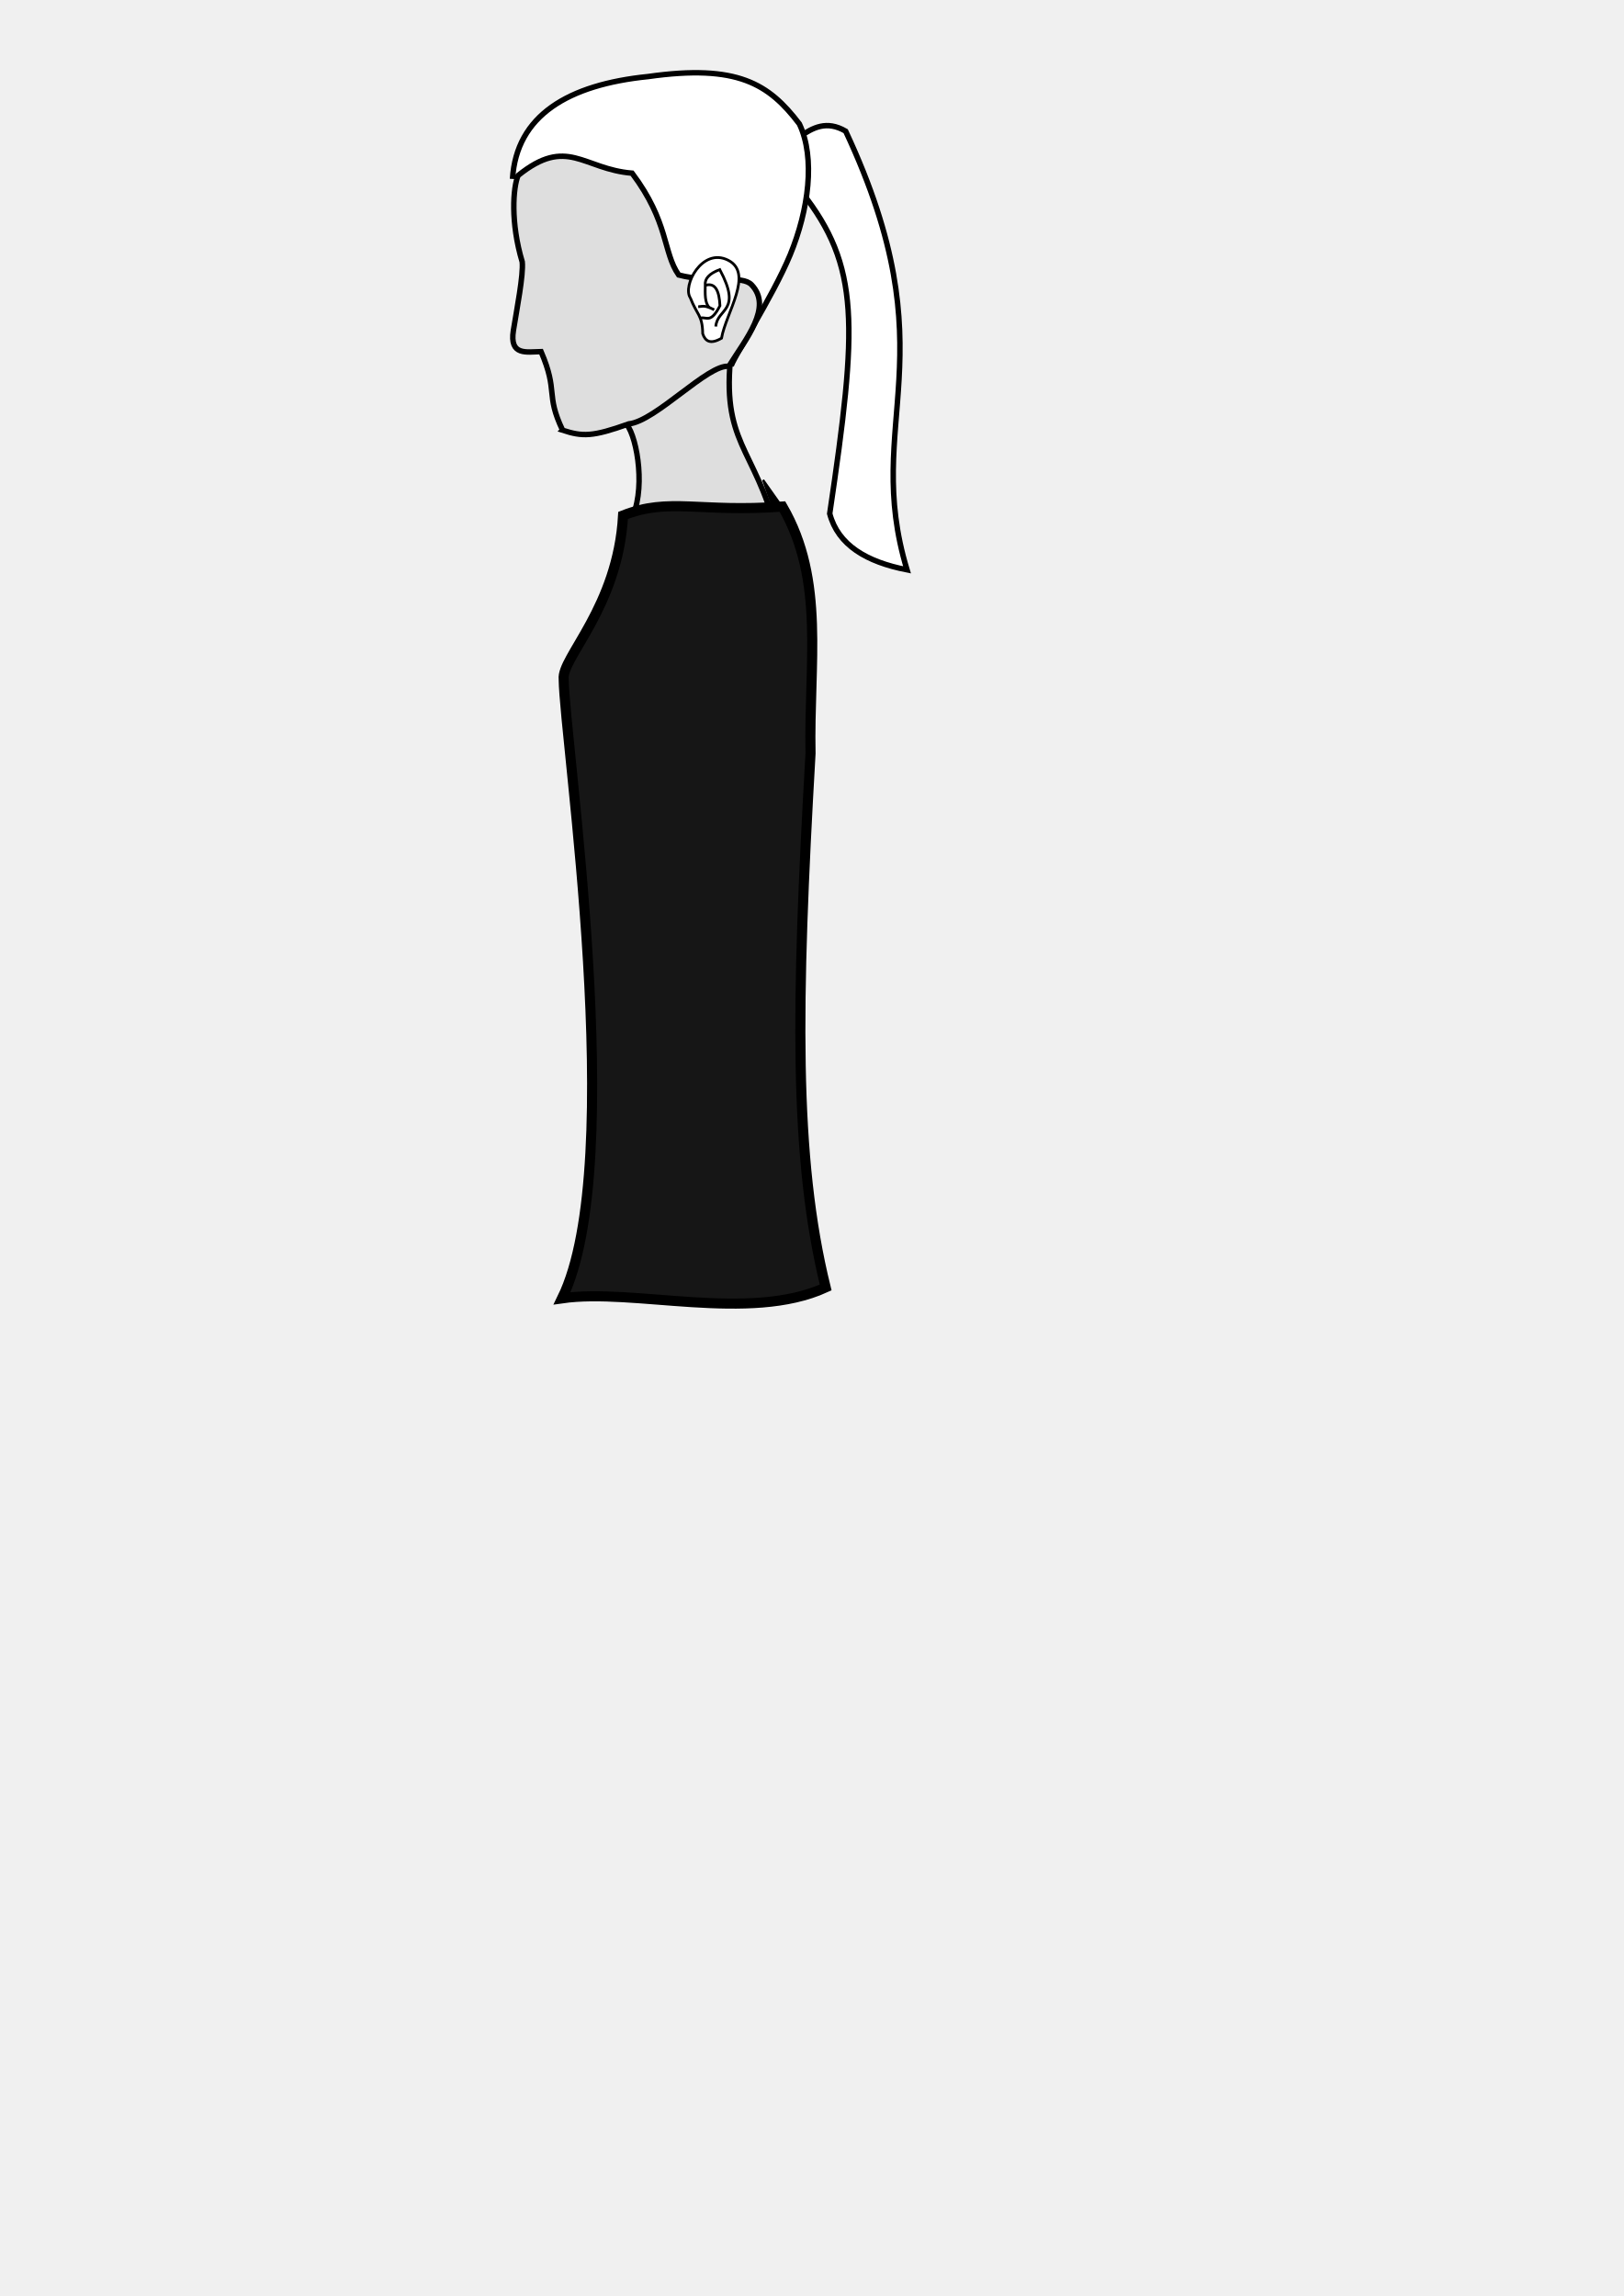
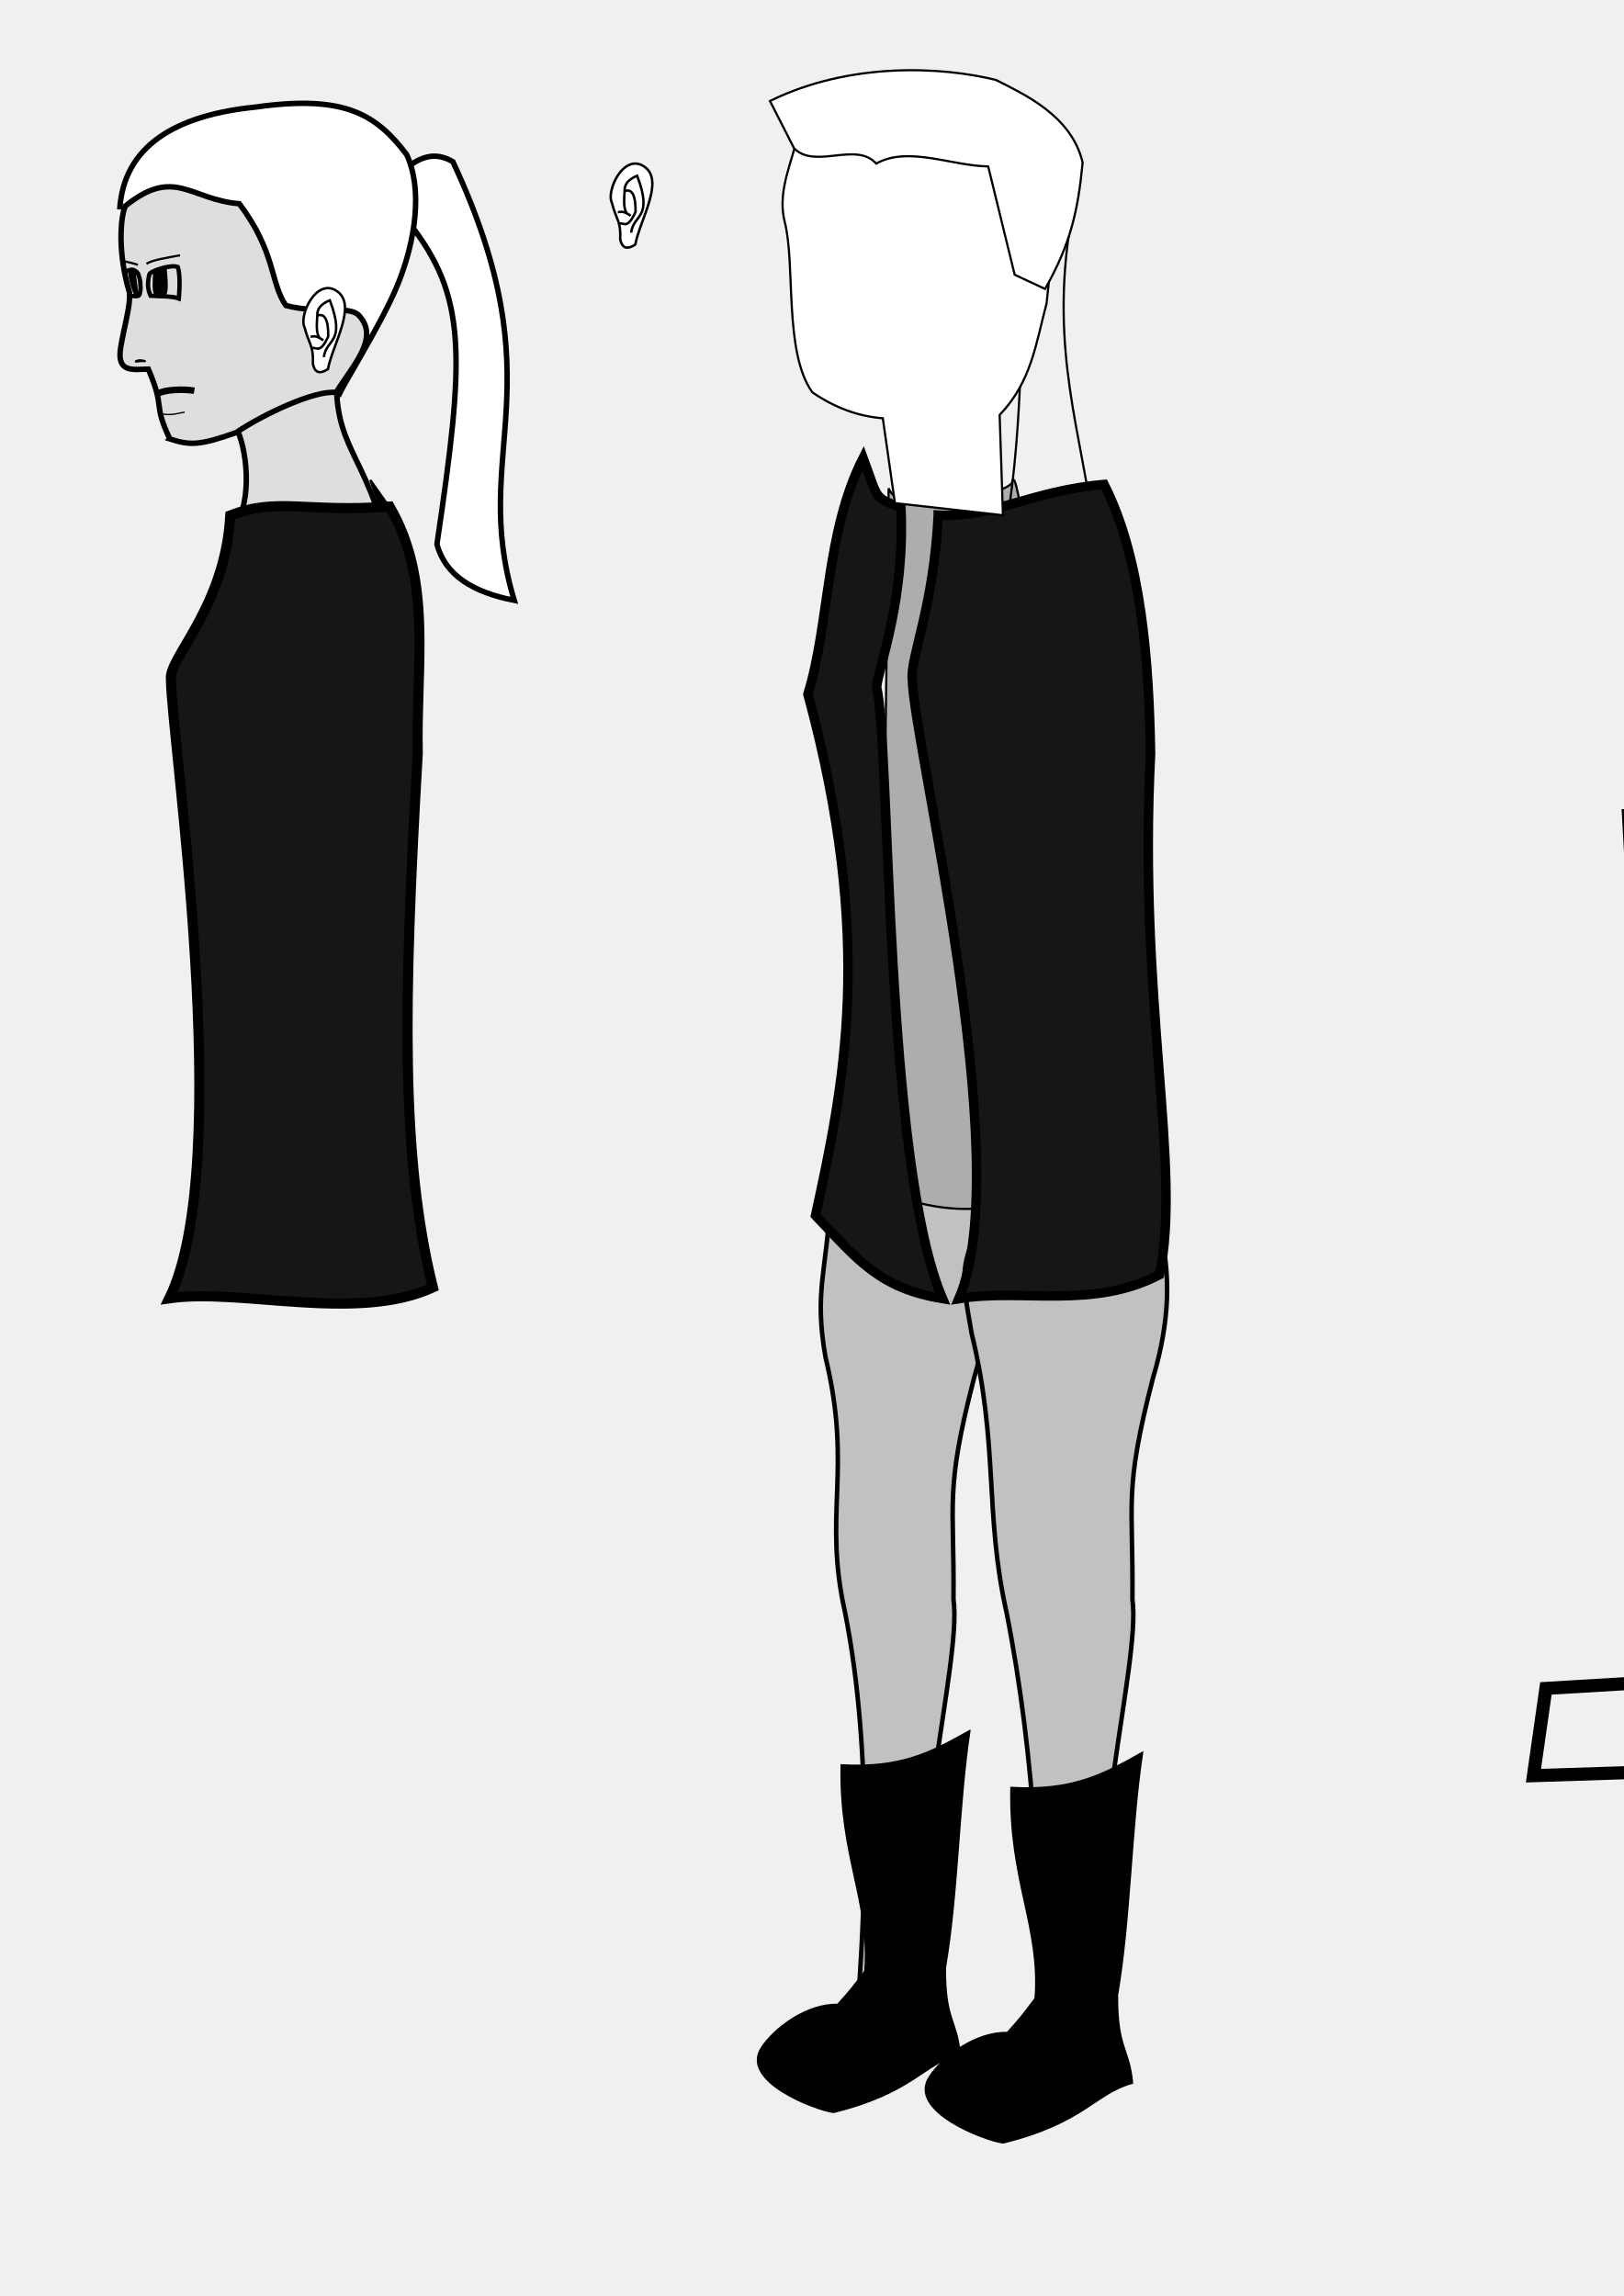
<svg xmlns="http://www.w3.org/2000/svg" width="744.094" height="1052.362" id="svg7002" version="1.1">
  <defs id="defs7004" />
  <g id="layer1">
-     <path style="fill:#dedede;stroke:#000000;stroke-width:2.5;stroke-linecap:butt;stroke-linejoin:miter;stroke-miterlimit:4;stroke-opacity:1;stroke-dasharray:none;fill-opacity:1" d="m 336.256,152.664 c -7.479,47.725 6.852,49.192 17.719,84.409 l -65.137,1.812 c 7.369,-13.25 3.35,-37.964 -1.617,-44.356" id="path3862" />
-     <path style="fill:#161616;fill-opacity:1;stroke:#000000;stroke-width:4.623;stroke-linecap:butt;stroke-linejoin:miter;stroke-miterlimit:4;stroke-opacity:1;stroke-dasharray:none" d="m 285.537,236.244 c -2.326,42.103 -28.393,65.314 -27.213,75.085 0.278,28.174 29.664,221.607 -0.738,283.749 32.952,-4.742 85.724,11.098 120.792,-4.971 -14.699,-59.533 -13.529,-130.364 -6.937,-244.737 -0.862,-41.159 6.87,-79.174 -12.881,-113.187 -38.014,2.839 -51.756,-4.333 -73.023,4.061 z" id="path4452" />
-     <path style="fill:#ffffff;fill-opacity:1;stroke:#000000;stroke-width:2.5;stroke-linecap:butt;stroke-linejoin:miter;stroke-miterlimit:4;stroke-opacity:1;stroke-dasharray:none" d="m 366.331,62.73 c 6.166,-4.26 12.474,-7.703 21.213,-2.607 48.382,103.46 7.416,132.707 28.124,201.061 -18.603,-3.647 -31.628,-11.352 -35.437,-25.759 12.867,-86.725 13.917,-113.303 -12.871,-147.442 z" id="path3864" />
-     <path style="fill:#ffffff;fill-opacity:1;stroke:#000000;stroke-width:2.5;stroke-linecap:butt;stroke-linejoin:miter;stroke-miterlimit:4;stroke-opacity:1;stroke-dasharray:none" d="m 234.869,82.019 c 1.765,-29.138 25.586,-43.235 62.165,-46.931 40.907,-5.788 55.295,3.292 69.297,21.718 7.407,15.633 4.228,39.458 -4.191,59.908 -7.985,19.399 -27.491,49.369 -27.142,51.461" id="path3860" />
-     <path style="fill:#dedede;fill-opacity:1;stroke:#000000;stroke-width:2.5;stroke-linecap:butt;stroke-linejoin:miter;stroke-miterlimit:4;stroke-opacity:1;stroke-dasharray:none" d="m 257.83,197.192 c -7.983,-16.766 -1.854,-17.386 -9.87,-36.032 -6.546,0.083 -14.568,2.106 -12.684,-9.69 1.542,-9.652 4.649,-25.448 4.046,-31.43 -5.427,-18.047 -4.21,-34.067 -1.911,-39.588 22.609,-18.228 29.652,-2.92 52.261,-1.072 16.888,22.469 14.073,36.241 21.355,46.66 15.173,3.951 28.991,-0.135 33.389,4.483 9.782,10.271 -2.578,24.737 -10.415,37.383 -9.422,-1.196 -33.498,25.119 -45.835,26.377 -16.739,5.981 -21.185,5.874 -30.337,2.91 z" id="path3850" />
-     <path style="fill:#ffffff;fill-opacity:1;stroke:#000000;stroke-width:1.25;stroke-linecap:butt;stroke-linejoin:miter;stroke-miterlimit:4;stroke-opacity:1;stroke-dasharray:none" d="m 316.351,136.503 c -3.731,-5.408 5.384,-23.265 17.311,-17.244 11.927,6.021 -1.037,24.249 -3.008,35.755 -5.15,2.993 -7.461,1.38 -8.621,-2.046 -0.117,-8.689 -2.668,-8.578 -5.682,-16.466 z" id="path4444" />
-     <path style="fill:none;stroke:#000000;stroke-width:1.25;stroke-linecap:butt;stroke-linejoin:miter;stroke-miterlimit:4;stroke-opacity:1;stroke-dasharray:none" d="m 323.433,130.722 c 4.455,-1.202 6.193,2.744 6.5,9.402 -4.202,8.265 -6.101,5.039 -8.765,5.633" id="path4446" />
-     <path style="fill:none;stroke:#000000;stroke-width:1.25;stroke-linecap:butt;stroke-linejoin:miter;stroke-miterlimit:4;stroke-opacity:1;stroke-dasharray:none" d="m 325.128,141.026 c -2.234,-2.197 -1.987,-6.335 -1.929,-10.325 -0.352,-2.894 1.742,-5.3 6.653,-7.143 10.422,19.464 -1.123,17.499 -1.834,26.102" id="path4448" />
-     <path style="fill:none;stroke:#000000;stroke-width:1.25;stroke-linecap:butt;stroke-linejoin:miter;stroke-miterlimit:4;stroke-opacity:1;stroke-dasharray:none" d="m 327.288,141.989 c -4.595,-2.398 -5.443,-1.447 -7.319,-1.415" id="path4450" />
-     <path style="fill:#000000;fill-opacity:1;stroke:#000000;stroke-width:1px;stroke-linecap:butt;stroke-linejoin:miter;stroke-opacity:1" d="m 349.721,220.003 8.571,12.143 -4.286,0 z" id="path3820" />
+     <path style="fill:#dedede;fill-opacity:1;stroke:#000000;stroke-width:2.5;stroke-linecap:butt;stroke-linejoin:miter;stroke-miterlimit:4;stroke-opacity:1;stroke-dasharray:none" d="m 156.256,152.664 c -7.479,47.725 6.852,49.192 17.719,84.409 l -65.137,1.812 c 7.369,-13.25 3.35,-37.964 -1.617,-44.356" id="path3862" />
+     <path style="fill:#161616;fill-opacity:1;stroke:#000000;stroke-width:4.623;stroke-linecap:butt;stroke-linejoin:miter;stroke-miterlimit:4;stroke-opacity:1;stroke-dasharray:none" d="m 105.537,236.244 c -2.326,42.103 -28.393,65.314 -27.213,75.085 0.278,28.174 29.664,221.607 -0.738,283.749 32.952,-4.742 85.724,11.098 120.792,-4.971 -14.699,-59.533 -13.529,-130.364 -6.937,-244.737 -0.862,-41.159 6.87,-79.174 -12.881,-113.187 -38.014,2.839 -51.756,-4.333 -73.023,4.061 z" id="path4452" />
+     <path style="fill:#ffffff;fill-opacity:1;stroke:#000000;stroke-width:2.5;stroke-linecap:butt;stroke-linejoin:miter;stroke-miterlimit:4;stroke-opacity:1;stroke-dasharray:none" d="m 186.331,76.73 c 6.166,-4.26 12.474,-7.703 21.213,-2.607 48.382,103.46 7.416,132.707 28.124,201.061 -18.603,-3.647 -31.628,-11.352 -35.437,-25.759 12.867,-86.725 13.917,-113.303 -12.871,-147.442 z" id="path3864" />
+     <path style="fill:#ffffff;fill-opacity:1;stroke:#000000;stroke-width:2.5;stroke-linecap:butt;stroke-linejoin:miter;stroke-miterlimit:4;stroke-opacity:1;stroke-dasharray:none" d="m 54.869,96.019 c 1.765,-29.138 25.586,-43.235 62.165,-46.931 40.907,-5.788 55.295,3.292 69.297,21.718 7.407,15.633 4.228,39.458 -4.191,59.908 -7.985,19.399 -27.491,49.369 -27.142,51.461" id="path3860" />
+     <path style="fill:#dedede;fill-opacity:1;stroke:#000000;stroke-width:2.5;stroke-linecap:butt;stroke-linejoin:miter;stroke-miterlimit:4;stroke-opacity:1;stroke-dasharray:none" d="m 77.83,201.192 c -7.983,-16.766 -1.854,-13.386 -9.87,-32.032 -6.546,0.083 -14.568,2.106 -12.684,-9.69 1.542,-9.652 4.649,-19.448 4.046,-25.43 -5.427,-18.047 -4.21,-34.067 -1.911,-39.588 22.609,-18.228 29.652,-2.92 52.261,-1.072 16.888,22.469 14.073,36.241 21.355,46.66 15.173,3.951 28.991,-0.135 33.389,4.483 9.782,10.271 -2.578,22.737 -10.415,35.383 -9.422,-1.196 -32.784,9.619 -45.835,18.377 -16.739,5.981 -21.185,5.874 -30.337,2.91 z" id="path3850" />
+     <path style="fill:#ffffff;fill-opacity:1;stroke:#000000;stroke-width:1.128;stroke-linecap:butt;stroke-linejoin:miter;stroke-miterlimit:4;stroke-opacity:1;stroke-dasharray:none" d="m 139.574,150.075 c -2.766,-5.565 5.492,-23.101 14.879,-16.601 9.387,6.499 -2.012,24.257 -4.167,35.709 -4.323,2.798 -6.12,1.091 -6.896,-2.387 0.324,-8.711 -1.751,-8.7 -3.815,-16.721 z" id="path4444" />
+     <path style="fill:none;stroke:#000000;stroke-width:1.128;stroke-linecap:butt;stroke-linejoin:miter;stroke-miterlimit:4;stroke-opacity:1;stroke-dasharray:none" d="m 145.599,144.56 c 3.673,-1.03 4.893,2.991 4.82,9.674 -3.809,8.117 -5.193,4.811 -7.384,5.302" id="path4446" />
+     <path style="fill:none;stroke:#000000;stroke-width:1.128;stroke-linecap:butt;stroke-linejoin:miter;stroke-miterlimit:4;stroke-opacity:1;stroke-dasharray:none" d="m 146.477,154.951 c -1.707,-2.289 -1.306,-6.425 -1.067,-10.421 -0.146,-2.914 1.669,-5.242 5.743,-6.897 7.517,19.911 -1.756,17.49 -2.748,26.082" id="path4448" />
+     <path style="fill:none;stroke:#000000;stroke-width:1.128;stroke-linecap:butt;stroke-linejoin:miter;stroke-miterlimit:4;stroke-opacity:1;stroke-dasharray:none" d="m 148.184,156 c -3.613,-2.583 -4.346,-1.662 -5.871,-1.704" id="path4450" />
+     <path style="fill:#000000;fill-opacity:1;stroke:#000000;stroke-width:1px;stroke-linecap:butt;stroke-linejoin:miter;stroke-opacity:1" d="m 169.721,220.003 8.571,12.143 -4.286,0 z" id="path3820" />
+     <path style="fill:none;stroke:#000000;stroke-width:2;stroke-linecap:butt;stroke-linejoin:miter;stroke-miterlimit:4;stroke-opacity:1;stroke-dasharray:none" d="m 68.414,125.831 c 0.333,-1.623 9.864,-4.745 13.04,-3.491 1.516,4.327 0.495,14.46 0.495,14.46 -3.056,-1.191 -10.276,-0.981 -12.905,-1.221 -1.525,-3.11 -1.426,-6.045 -0.631,-9.748 z" id="path4401" />
+     <path style="fill:none;stroke:#000000;stroke-width:2;stroke-linecap:butt;stroke-linejoin:miter;stroke-miterlimit:4;stroke-opacity:1;stroke-dasharray:none" d="m 56.35,125.046 c 2.176,-0.7 4.375,-3.022 6.942,0.386 1.354,4.008 0.848,3.537 1.141,6.926 -0.366,1.668 -0.14,3.212 -1.397,3.318 -1.398,0.301 -2.871,-0.378 -4.642,0.169" id="path4403" />
+     <path style="fill:none;stroke:#000000;stroke-width:3;stroke-linecap:butt;stroke-linejoin:miter;stroke-miterlimit:4;stroke-opacity:1;stroke-dasharray:none" d="m 72.538,180.348 c 3.06,-1.755 11.38,-2.152 16.496,-1.263" id="path4927" />
+     <path style="fill:none;stroke:#000000;stroke-width:0.6;stroke-linecap:butt;stroke-linejoin:miter;stroke-miterlimit:4;stroke-opacity:1;stroke-dasharray:none" d="m 74.053,189.692 c 4.78,0.914 7.703,-0.421 10.607,-0.758" id="path4929" />
+     <path style="fill:#000000;fill-opacity:1;stroke:#000000;stroke-width:0.691px;stroke-linecap:butt;stroke-linejoin:miter;stroke-opacity:1" d="m 70.428,124.494 c 0.274,1.868 -1.463,13.002 2.563,10.98 5.668,3.218 2.792,-11.045 3.135,-12.763 -1.06,-0.466 -4.91,1.3 -5.698,1.782 z" id="path4931" />
+     <path style="fill:#000000;fill-opacity:1;stroke:#000000;stroke-width:0.529px;stroke-linecap:butt;stroke-linejoin:miter;stroke-opacity:1" d="m 59.03,124.651 c -0.239,2.208 1.938,10.107 3.275,10.914 1.579,0.128 -0.405,-8.526 -0.208,-10.288 -0.631,-1.164 -2.616,-1.121 -3.066,-0.626 z" id="path4931-6" />
+     <path style="fill:none;stroke:#000000;stroke-width:1px;stroke-linecap:butt;stroke-linejoin:miter;stroke-opacity:1" d="M 67.143,120.939 C 69.623,119.149 76.514,118.162 82.5,117.01" id="path4959" />
+     <path style="fill:none;stroke:#000000;stroke-width:1px;stroke-linecap:butt;stroke-linejoin:miter;stroke-opacity:1" d="m 56.824,119.769 c 2.117,0.406 4.234,0.886 6.351,1.626" id="path4961" />
+     <path style="fill:#000000;fill-opacity:1;stroke:#000000;stroke-width:1px;stroke-linecap:butt;stroke-linejoin:miter;stroke-opacity:1" d="m 61.982,165.751 c 1.311,-0.025 2.443,-0.503 4.786,-0.189 -1.507,-0.29 -2.94,-0.877 -4.786,0.189 z" id="path4963" />
+     <g id="layer1-2" transform="translate(561.3337,-131.4282)">
+       <path id="path6425" d="m 258.063,365.1 c 3.272,14.627 4.731,23.481 3.2,34.236 1.514,17.137 -6.674,32.377 -6.399,47.034 -9.997,6.484 -17.084,3.265 -24.637,1.6 -8.947,-12.483 -7.566,-38.06 -7.167,-44.155 -0.887,-5.541 4.577,-25.537 6.847,-38.395 z" style="fill:none;stroke:#000000;stroke-width:3;stroke-linecap:butt;stroke-linejoin:miter;stroke-miterlimit:4;stroke-opacity:1;stroke-dasharray:none" />
+       <path id="path4464" d="m 223.189,102.048 c -16.41,115.561 9.015,181.424 -1.429,290 l 40,1.429 c 4.437,-112.381 22.532,-184.762 12.857,-297.143 -19.889,-7.431 -40.733,-18.111 -51.429,5.714 z" style="fill:#202020;fill-opacity:1;stroke:#000000;stroke-width:5;stroke-linecap:butt;stroke-linejoin:miter;stroke-miterlimit:4;stroke-opacity:1;stroke-dasharray:none" />
+       <path id="path6935" d="m 503.221,123.556 -5.556,97.732 5.556,109.349 0.505,76.267 3.536,8.586 -2.024,29.921 5.56,35.266 32.264,-2.833 6.145,-32.724 -7.094,-27.609 2.525,-5.051 3.536,-81.822 9.091,-109.349 0,-106.824 -15.028,-9.891 -28.325,-0.349 z" style="fill:none;stroke:#000000;stroke-width:6;stroke-linecap:butt;stroke-linejoin:miter;stroke-miterlimit:4;stroke-opacity:1;stroke-dasharray:none" />
+       <path style="fill:#c1c1c1;fill-opacity:1;stroke:#000000;stroke-width:2.062;stroke-linecap:butt;stroke-linejoin:miter;stroke-miterlimit:4;stroke-opacity:1;stroke-dasharray:none" d="m -119.938,656.752 c 1.486,28.105 21.468,51.082 4.965,106.34 -13.521,52.282 -8.933,56.188 -9.412,101.465 4.211,28.832 -24.475,126.797 -9.387,179.349 l -34.528,8 c 2.835,-39.196 7.497,-114.877 -5.813,-181.633 -10.138,-45.175 3.595,-65.142 -8.892,-116.648 -5.361,-30.269 0.572,-39.244 2.273,-73.048 z" id="path4128" />
+       <path style="fill:#010101;fill-opacity:1;stroke:#000000;stroke-width:0.721px;stroke-linecap:butt;stroke-linejoin:miter;stroke-opacity:1" d="m -116.913,924.657 c -5.205,34.589 -5.373,74.619 -11.242,108.704 -0.11,24.348 5.318,23.665 6.738,39.449 -16.917,4.671 -21.468,17.761 -57.935,26.783 -7.82,-0.966 -43.064,-14.081 -33.034,-29.533 5.779,-8.991 20.856,-20.3 34.925,-19.851 7.245,-8.168 5.838,-6.562 12.529,-15.343 2.39,-32.08 -11.804,-52.769 -10.858,-94.467 27.442,1.479 40.773,-5.546 58.876,-15.742 z" id="path4130" />
+       <path id="path3812" d="m -37.938,656.752 c 1.486,28.105 21.468,51.082 4.965,106.34 -13.521,52.282 -8.933,56.188 -9.412,101.465 4.211,28.832 -24.475,126.797 -9.387,179.349 l -34.528,8 c 2.835,-39.196 -0.503,-114.877 -13.813,-181.633 -10.138,-45.175 -3.476,-76.253 -15.963,-127.76 -5.361,-30.269 -5.488,-31.163 9.344,-61.937 z" style="fill:#c1c1c1;fill-opacity:1;stroke:#000000;stroke-width:2.062;stroke-linecap:butt;stroke-linejoin:miter;stroke-miterlimit:4;stroke-opacity:1;stroke-dasharray:none" />
+       <path id="path3814" d="m -37.776,934.657 c -5.324,35.38 -5.496,76.325 -11.499,111.189 -0.112,24.904 5.439,24.206 6.892,40.351 -17.304,4.778 -21.959,18.167 -59.26,27.395 -7.999,-0.988 -44.049,-14.403 -33.789,-30.209 5.912,-9.197 21.333,-20.764 35.724,-20.305 7.41,-8.355 5.972,-6.712 12.816,-15.694 2.445,-32.813 -12.074,-53.976 -11.106,-96.627 28.07,1.513 41.705,-5.673 60.222,-16.102 z" style="fill:#000000;fill-opacity:1;stroke:#000000;stroke-width:0.721px;stroke-linecap:butt;stroke-linejoin:miter;stroke-opacity:1" />
+       <path id="path6397" d="m 184.963,505.305 2.857,51.429 14.286,66.429 5.714,69.286 12.857,92.143 -10.714,5 6.101,76.431 -8.958,35.712 -60,3.571 -5.714,40 132.143,-4.286 -11.429,-40 -3.97,-39.656 19.684,-72.487 -15.714,-2.143 9.286,-55.714 -2.143,-70 16,-76.429 11.261,-42.37 -4.404,-35.487 z" style="fill:none;stroke:#000000;stroke-width:6;stroke-linecap:butt;stroke-linejoin:miter;stroke-miterlimit:4;stroke-opacity:1;stroke-dasharray:none" />
+     </g>
+     <path style="fill:#adadad;fill-opacity:1;stroke:#000000;stroke-width:1px;stroke-linecap:butt;stroke-linejoin:miter;stroke-opacity:1" d="m 403.246,545.686 3.988,-321.883 c 6.721,16.321 55.696,1.756 56.571,-2.73 4.737,-24.302 38.903,319.17 38.858,319.158 -31.483,3.767 -47.608,25.601 -99.417,5.454 z" id="path3013" />
+     <path style="fill:#161616;fill-opacity:1;stroke:#000000;stroke-width:4.331;stroke-linecap:butt;stroke-linejoin:miter;stroke-miterlimit:4;stroke-opacity:1;stroke-dasharray:none" d="m 412.865,232.53 c 2.04,42.136 -10.094,72.596 -11.129,82.375 6.322,26.681 3.551,218.126 30.213,280.317 -28.898,-4.746 -38.892,-17.75 -58.218,-38.118 12.891,-59.581 27.293,-125.182 -3.488,-238.932 10.042,-32.62 7.975,-74.237 25.297,-108.278 6.909,18.555 4.735,18.275 17.325,22.636 z" id="path3015" />
+     <path style="fill:none;stroke:#000000;stroke-width:1px;stroke-linecap:butt;stroke-linejoin:miter;stroke-opacity:1" d="m 490.714,101.648 c -9.899,59.593 5.198,96.967 10.714,142.857 L 460,247.362 c 8.428,-43.857 8.123,-94.265 9.286,-143.571 z" id="path4163" />
+     <path id="path3009" d="m 429.953,236.102 c -2.04,42.136 -12.9,65.366 -11.866,75.145 0.244,28.197 48.015,221.785 21.353,283.975 28.898,-4.746 61.178,5.107 91.932,-10.975 10.343,-49.479 -9.865,-124.468 -4.084,-238.932 -0.756,-41.192 -3.975,-89.237 -21.297,-123.278 -33.337,2.841 -52.338,15.765 -76.039,14.064 z" style="fill:#161616;fill-opacity:1;stroke:#000000;stroke-width:4.331;stroke-linecap:butt;stroke-linejoin:miter;stroke-miterlimit:4;stroke-opacity:1;stroke-dasharray:none" />
+     <path style="fill:#ffffff;stroke:#000000;stroke-width:1px;stroke-linecap:butt;stroke-linejoin:miter;stroke-opacity:1;fill-opacity:1" d="m 404.566,191.712 5.556,38.891 49.497,5.556 -1.515,-45.962 c 14.584,-15.292 16.539,-32.444 21.506,-51.123 2.964,-25.269 3.378,-47.696 1.222,-71.105 -40.741,-9.84 -82.351,-24.196 -116.614,-0.354 -3.239,11.23 -7.596,22.46 -4.58,34.194 5.003,19.464 -0.526,59.731 12.641,78.003 10.097,6.963 20.843,10.999 32.287,11.901 z" id="path4132" />
+     <path style="fill:#ffffff;fill-opacity:1;stroke:#000000;stroke-width:1.128;stroke-linecap:butt;stroke-linejoin:miter;stroke-miterlimit:4;stroke-opacity:1;stroke-dasharray:none" d="m 280.412,92.992 c -2.766,-5.565 5.492,-23.101 14.879,-16.601 9.387,6.499 -2.012,24.257 -4.167,35.709 -4.323,2.798 -6.12,1.091 -6.896,-2.387 0.324,-8.711 -1.751,-8.7 -3.815,-16.721 z" id="path4444-3" />
+     <path style="fill:none;stroke:#000000;stroke-width:1.128;stroke-linecap:butt;stroke-linejoin:miter;stroke-miterlimit:4;stroke-opacity:1;stroke-dasharray:none" d="m 286.438,87.476 c 3.673,-1.03 4.893,2.991 4.82,9.674 -3.809,8.117 -5.193,4.811 -7.384,5.302" id="path4446-8" />
+     <path style="fill:none;stroke:#000000;stroke-width:1.128;stroke-linecap:butt;stroke-linejoin:miter;stroke-miterlimit:4;stroke-opacity:1;stroke-dasharray:none" d="m 287.315,97.867 c -1.707,-2.289 -1.306,-6.425 -1.067,-10.421 -0.146,-2.914 1.669,-5.242 5.743,-6.897 7.517,19.911 -1.756,17.49 -2.748,26.082" id="path4448-8" />
+     <path style="fill:none;stroke:#000000;stroke-width:1.128;stroke-linecap:butt;stroke-linejoin:miter;stroke-miterlimit:4;stroke-opacity:1;stroke-dasharray:none" d="m 289.022,98.916 c -3.613,-2.583 -4.346,-1.662 -5.871,-1.704" id="path4450-6" />
+     <path style="fill:#ffffff;stroke:#000000;stroke-width:1px;stroke-linecap:butt;stroke-linejoin:miter;stroke-opacity:1;fill-opacity:1" d="m 363.907,67.969 c 9.686,9.837 28.365,-3.336 37.628,7.01 14.635,-8.161 34.131,0.955 51.322,1.312 L 465,125.934 l 13.929,6.5 c 11.613,-20.535 15.059,-35.503 17.214,-57.929 -5.061,-21.615 -27.145,-31.424 -39.714,-37.857 -24.71,-6.11 -66.735,-8.438 -103.571,9.643 z" id="path4161" />
  </g>
</svg>
